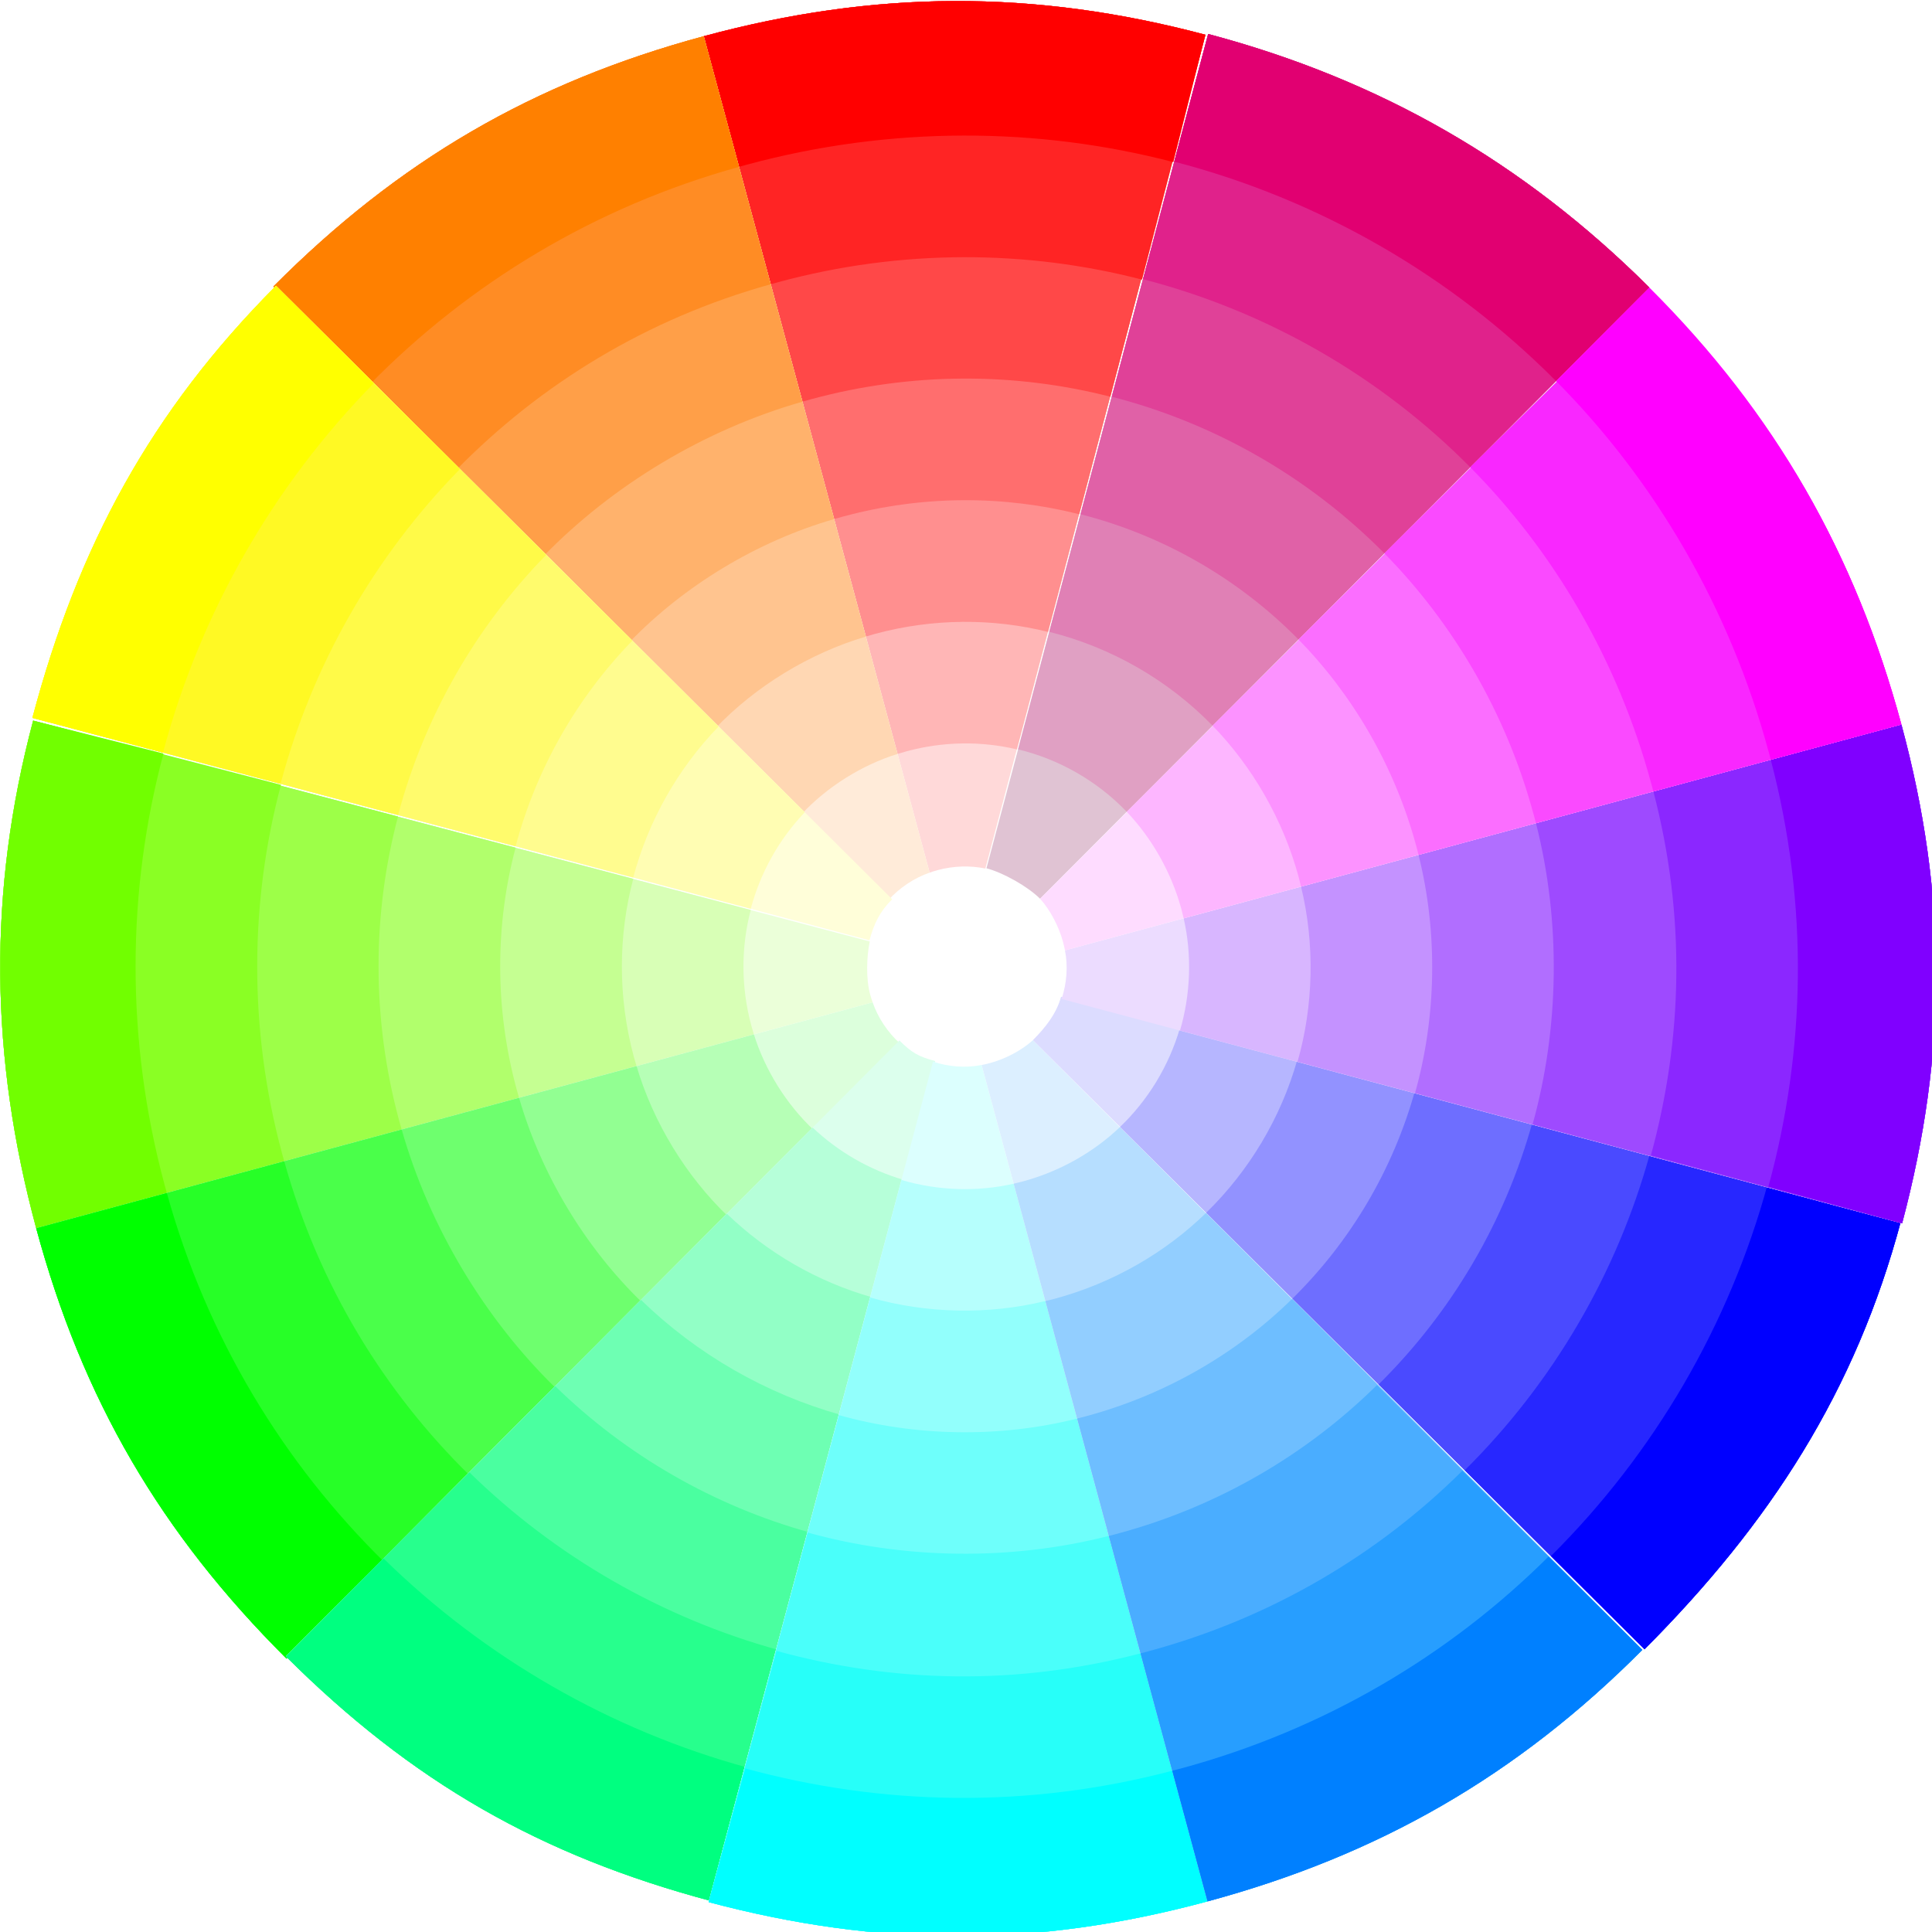
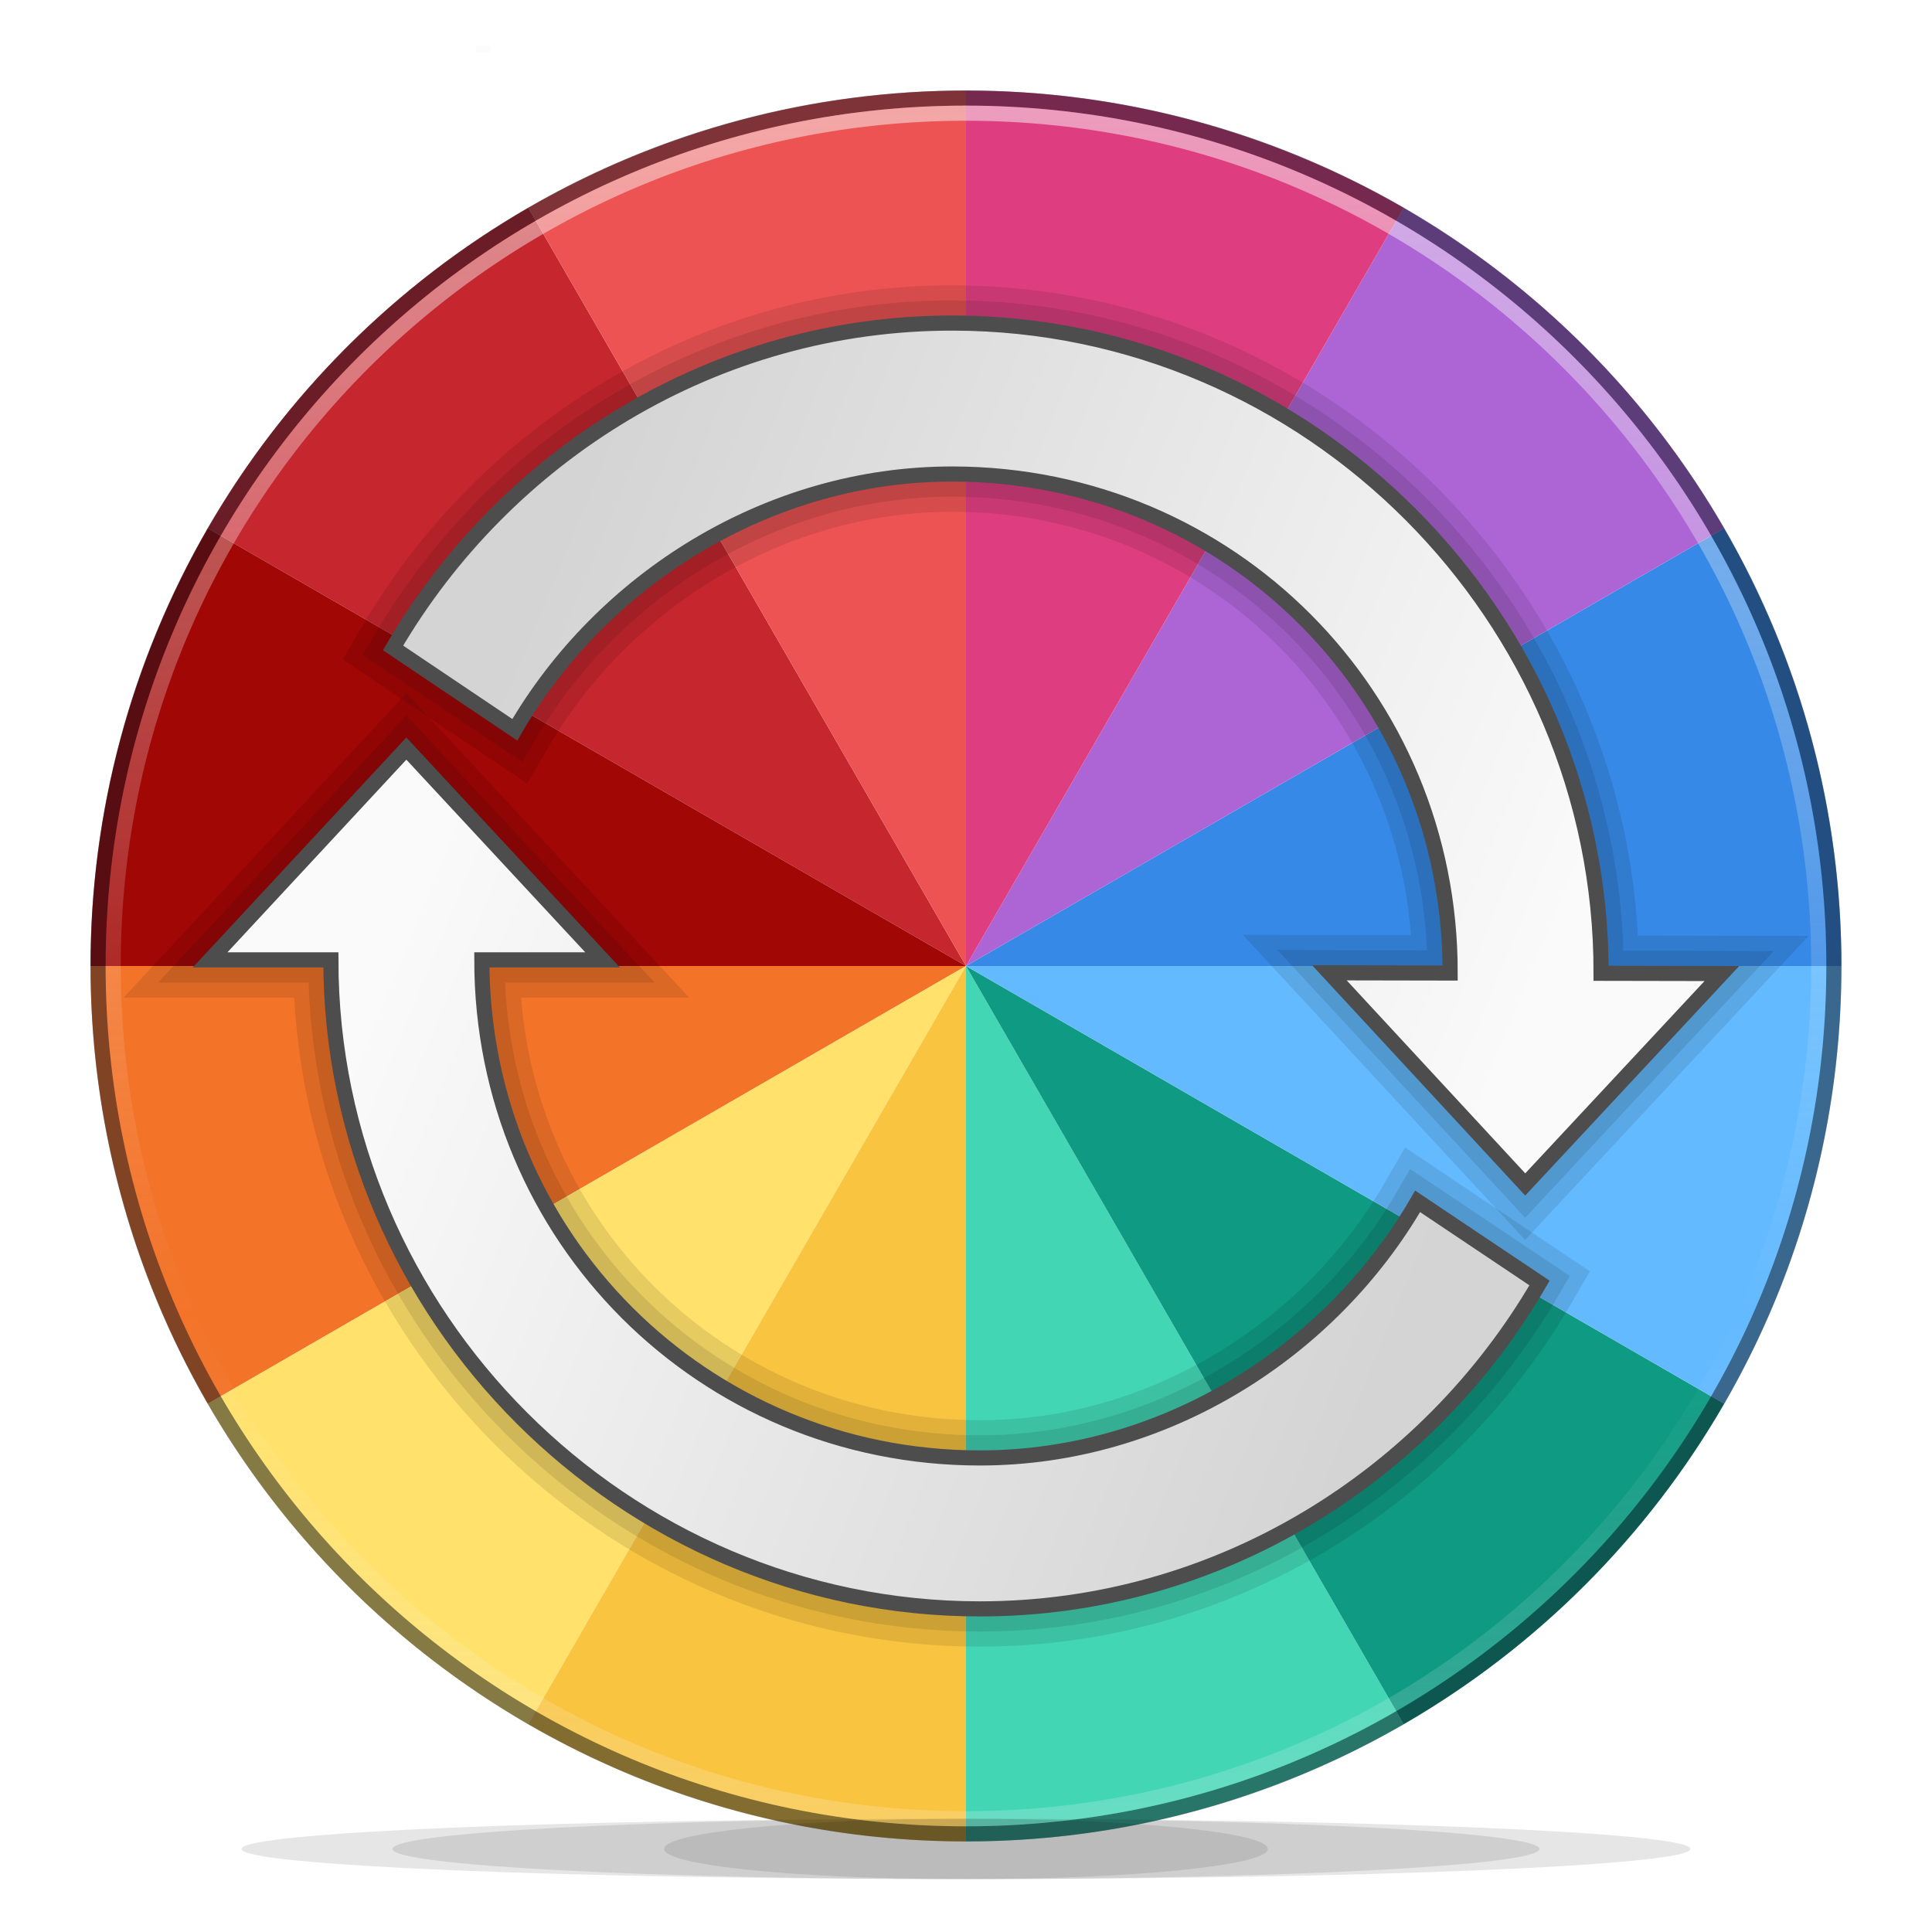
- <svg xmlns="http://www.w3.org/2000/svg" id="Layer_1" enable-background="new 0 0 360 360" xml:space="preserve" viewBox="0 0 360 360" version="1.1" y="0px" x="0px">
-   <g>
- </g>
-   <g>
-     <g>
-       <path d="m193.8 167.46l113.52-113.89c-23.457-23.36-50.2-38.727-82.193-47.23l-41.313 155.45c3.15 0.84 7.66 3.37 9.98 5.67z" fill="#E0C3D3" />
-       <path d="m209.95 151.26l97.367-97.688c-23.457-23.36-50.2-38.727-82.193-47.23l-35.43 133.29c7.71 1.86 14.76 5.91 20.25 11.63z" fill="#E0A0C3" />
-       <path d="m225.94 135.21l81.375-81.643c-23.457-23.36-50.2-38.727-82.193-47.23l-29.61 111.4c11.55 2.89 22.11 8.95 30.42 17.47z" fill="#E080B5" />
-       <path d="m241.95 119.15l65.369-65.585c-23.457-23.36-50.2-38.727-82.193-47.23l-23.784 89.491c15.38 3.919 29.46 12.004 40.6 23.324z" fill="#E061A7" />
-       <path d="m257.95 103.1l49.371-49.533c-23.457-23.36-50.2-38.727-82.193-47.23l-17.962 67.589c19.22 4.944 36.82 15.052 50.78 29.174z" fill="#E04198" />
-       <path d="m273.95 87.05l33.373-33.482c-23.457-23.36-50.2-38.727-82.193-47.23l-12.142 45.687c23.07 5.968 44.18 18.099 60.96 35.025z" fill="#E0228B" />
-       <path d="m289.94 70.999l17.375-17.431c-23.457-23.36-50.2-38.728-82.193-47.231l-6.321 23.784c26.91 6.994 51.54 21.148 71.13 40.878z" fill="#E10071" />
+ <svg xmlns="http://www.w3.org/2000/svg" xmlns:xlink="http://www.w3.org/1999/xlink" width="128" height="128" viewBox="0 0 33.867 33.867" version="1.1" id="svg5">
+   <defs id="defs2">
+     <linearGradient id="linearGradient12158">
+       <stop style="stop-color:#d4d4d4;stop-opacity:1" offset="0" id="stop12154" />
+       <stop style="stop-color:#fafafa;stop-opacity:1" offset="1" id="stop12156" />
+     </linearGradient>
+     <linearGradient id="linearGradient1287">
+       <stop style="stop-color:#fafafa;stop-opacity:1;" offset="0" id="stop1283" />
+       <stop style="stop-color:#fafafa;stop-opacity:0" offset="0.704" id="stop1563" />
+       <stop style="stop-color:#fafafa;stop-opacity:0.4" offset="1" id="stop1285" />
+     </linearGradient>
+     <linearGradient xlink:href="#linearGradient1287" id="linearGradient1289" x1="8.467" y1="0.794" x2="8.467" y2="16.14" gradientUnits="userSpaceOnUse" gradientTransform="matrix(1.947423,0,0,1.947423,0.4451551,0.4451549)" />
+     <linearGradient xlink:href="#linearGradient12158" id="linearGradient12160" x1="12.435" y1="11.642" x2="3.44" y2="7.938" gradientUnits="userSpaceOnUse" gradientTransform="matrix(1.947423,0,0,1.947423,0.4451551,0.4451549)" />
+     <linearGradient xlink:href="#linearGradient12158" id="linearGradient7026" gradientUnits="userSpaceOnUse" gradientTransform="matrix(1.947423,0,0,1.947423,0.4451551,0.4451549)" x1="12.435" y1="11.642" x2="3.44" y2="7.938" />
+   </defs>
+   <g id="layer1" style="display:inline">
+     <path id="path848" style="fill:#c6262e;fill-opacity:1;stroke-width:1;stroke-linecap:round;stroke-opacity:0.5" d="M 35 13.771 A 58 58 0 0 0 13.771 35 L 64 64 L 35 13.771 z " transform="scale(0.2645833)" />
+     <path id="path2049" style="fill:#a10705;fill-opacity:1;stroke-width:1;stroke-linecap:round;stroke-opacity:0.5" d="M 13.771 35 A 58 58 0 0 0 6 64 L 64 64 L 13.771 35 z " transform="scale(0.2645833)" />
+     <path id="path2047" style="fill:#f37329;fill-opacity:1;stroke-width:1;stroke-linecap:round;stroke-opacity:0.5" d="M 6 64 A 58 58 0 0 0 13.771 93 L 64 64 L 6 64 z " transform="scale(0.2645833)" />
+     <path id="path2045" style="fill:#ffe16b;fill-opacity:1;stroke-width:1;stroke-linecap:round;stroke-opacity:0.5" d="M 64 64 L 13.771 93 A 58 58 0 0 0 35 114.229 L 64 64 z " transform="scale(0.2645833)" />
+     <ellipse style="fill:#000000;stroke:none;stroke-width:0.265;stroke-linecap:round;stroke-opacity:0.5;fill-opacity:0.1" id="path880" cx="16.933" cy="32.411" rx="10.054" ry="0.529" />
+     <path id="path2043" style="fill:#f9c440;fill-opacity:1;stroke-width:1;stroke-linecap:round;stroke-opacity:0.5" d="M 64 64 L 35 114.229 A 58 58 0 0 0 64 122 L 64 64 z " transform="scale(0.2645833)" />
+     <path id="path2041" style="fill:#43d6b5;fill-opacity:1;stroke-width:1;stroke-linecap:round;stroke-opacity:0.5" d="M 64 64 L 64 122 A 58 58 0 0 0 93 114.229 L 64 64 z " transform="scale(0.2645833)" />
+     <path id="path2039" style="fill:#0e9a83;fill-opacity:1;stroke-width:1;stroke-linecap:round;stroke-opacity:0.5" d="M 64 64 L 93 114.229 A 58 58 0 0 0 114.229 93 L 64 64 z " transform="scale(0.2645833)" />
+     <path id="path2037" style="fill:#64baff;fill-opacity:1;stroke-width:1;stroke-linecap:round;stroke-opacity:0.5" d="M 64 64 L 114.229 93 A 58 58 0 0 0 122 64 L 64 64 z " transform="scale(0.2645833)" />
+     <path id="path2035" style="fill:#3689e6;fill-opacity:1;stroke-width:1;stroke-linecap:round;stroke-opacity:0.5" d="M 114.225 35 L 64 64 L 122 64 A 58 58 0 0 0 114.225 35 z " transform="scale(0.2645833)" />
+     <path id="path2033" style="fill:#ad65d6;fill-opacity:1;stroke-width:1;stroke-linecap:round;stroke-opacity:0.5" d="M 93 13.775 L 64 64 L 114.225 35 A 58 58 0 0 0 93 13.775 z " transform="scale(0.2645833)" />
+     <path id="path2031" style="fill:#ed5353;fill-opacity:1;stroke-width:1;stroke-linecap:round;stroke-opacity:0.5" d="M 64 6 A 58 58 0 0 0 35 13.771 L 64 64 L 64 6 z " transform="scale(0.2645833)" />
+     <path id="path2029" style="fill:#de3e80;fill-opacity:1;stroke-width:1;stroke-linecap:round;stroke-opacity:0.5" d="M 64 6 L 64 64 L 93 13.775 A 58 58 0 0 0 64 6 z " transform="scale(0.2645833)" />
+     <circle style="fill:none;fill-opacity:1;stroke:#0e141f;stroke-width:0.265;stroke-linecap:round;stroke-opacity:0.5" id="circle1069" cx="16.933" cy="16.933" r="15.214" />
+     <circle style="fill:none;fill-opacity:1;stroke:url(#linearGradient1289);stroke-width:0.265;stroke-linecap:round;stroke-opacity:0.5" id="circle1239" cx="16.933" cy="16.933" r="14.949" />
+     <ellipse style="fill:none;fill-opacity:1;stroke:#fafafa;stroke-width:0.265;stroke-linecap:round;stroke-opacity:0.5" id="path1281" cx="8.467" cy="0.86" rx="1.8799776e-15" ry="0.066" />
+     <ellipse style="fill:#000000;fill-opacity:0.1;stroke:none;stroke-width:0.265;stroke-linecap:round;stroke-opacity:0.5" id="ellipse1024" cx="16.933" cy="32.411" rx="5.292" ry="0.529" />
+     <ellipse style="fill:#000000;fill-opacity:0.1;stroke:none;stroke-width:0.265;stroke-linecap:round;stroke-opacity:0.5" id="ellipse1026" cx="16.933" cy="32.411" rx="12.7" ry="0.529" />
+   </g>
+   <g id="layer2" style="display:inline">
+     <g id="g7014">
+       <path id="path6543" style="color:#000000;fill:none;fill-opacity:1;stroke:#000000;stroke-width:0.794;stroke-linecap:round;stroke-miterlimit:4;stroke-dasharray:none;stroke-opacity:0.1" d="m 7.123,13.122 -3.44,3.704 h 2.117 c 0,6.245 5.132,11.377 11.377,11.377 4.184,0 7.846,-2.328 9.81,-5.713 L 24.85,21.059 c -1.511,2.62 -4.419,4.498 -7.673,4.498 -4.853,0 -8.731,-3.878 -8.731,-8.731 h 2.117 z" />
+       <path id="path6599" style="color:#000000;fill:none;fill-opacity:1;stroke:#000000;stroke-width:1.323;stroke-linecap:round;stroke-miterlimit:4;stroke-dasharray:none;stroke-opacity:0.1" d="m 7.123,13.122 -3.44,3.704 h 2.117 c 0,6.245 5.132,11.377 11.377,11.377 4.184,0 7.846,-2.328 9.81,-5.713 L 24.85,21.059 c -1.511,2.62 -4.419,4.498 -7.673,4.498 -4.853,0 -8.731,-3.878 -8.731,-8.731 h 2.117 z" />
+       <g id="g6922">
+         <path id="circle10068" style="color:#000000;fill:url(#linearGradient12160);fill-opacity:1;stroke:#4d4d4d;stroke-width:0.265;stroke-linecap:round;stroke-miterlimit:4;stroke-dasharray:none" d="m 7.123,13.122 -3.44,3.704 h 2.117 c 0,6.245 5.132,11.377 11.377,11.377 4.184,0 7.846,-2.328 9.81,-5.713 L 24.85,21.059 c -1.511,2.62 -4.419,4.498 -7.673,4.498 -4.853,0 -8.731,-3.878 -8.731,-8.731 h 2.117 z" />
+       </g>
    </g>
-     <g>
-       <path d="m174.73 162.13c2.934-0.792 6.094-0.876 8.876-0.292l41-155.36c-31.994-8.502-61.625-8.332-93.483 0.274l42.101 155.85c-0.01-0.02 1.13-0.37 1.5-0.47z" fill="#FFD9D9" />
-       <path d="m168.93 139.99c6.926-1.871 14.036-1.906 20.556-0.349l35.12-133.16c-31.994-8.502-61.625-8.332-93.483 0.274l36.127 133.73c0.95-0.27 1.19-0.36 1.67-0.49z" fill="#FFB6B6" />
-       <path d="m163.03 118.12c10.904-2.946 22.03-2.917 32.267-0.373l29.31-111.27c-31.994-8.502-61.625-8.332-93.483 0.274l30.218 111.86c0.96-0.27 1.19-0.36 1.68-0.49z" fill="#FF8F8F" />
-       <path d="m157.12 96.243c14.884-4.021 30.029-3.944 43.982-0.413l23.51-89.354c-31.994-8.502-61.625-8.332-93.483 0.274l24.304 89.968c0.96-0.268 1.2-0.344 1.69-0.475z" fill="#FF6E6E" />
-       <path d="m151.21 74.369c18.863-5.096 38.024-4.964 55.695-0.446l17.71-67.447c-31.994-8.502-61.625-8.332-93.483 0.274l18.395 68.094c0.96-0.267 1.2-0.344 1.69-0.475z" fill="#FF4848" />
-       <path d="m145.06 52.56c22.919-6.191 46.298-6.016 67.745-0.456l11.81-45.628c-31.994-8.502-61.625-8.332-93.483 0.274l12.484 46.214c0.97-0.263 1.13-0.317 1.45-0.404z" fill="#FF2424" />
-       <path d="m139.15 30.685c26.906-7.269 54.312-7.036 79.48-0.483l5.978-23.726c-31.994-8.502-61.625-8.332-93.483 0.274l6.575 24.34c0.97-0.262 1.13-0.318 1.45-0.405z" fill="#FF0000" />
-     </g>
-     <g>
-       <path d="m173.23 162.6l-42.1-155.85c-31.858 8.606-56.824 23.185-80.185 46.64l114.57 114.36c2.08-2.33 4.86-4.17 7.71-5.15z" fill="#FFEBD9" />
-       <path d="m167.25 140.48l-36.12-133.73c-31.858 8.606-56.824 23.185-80.185 46.64l98.442 98.288c4.77-5.09 11.17-9.11 17.86-11.2z" fill="#FFD7B3" />
-       <path d="m161.34 118.61l-30.21-111.86c-31.858 8.606-56.824 23.185-80.185 46.64l82.386 82.283c7.49-7.82 17.47-13.93 28.01-17.06z" fill="#FFC48F" />
-       <path d="m155.43 96.719l-24.3-89.969c-31.858 8.606-56.824 23.185-80.185 46.64l66.336 66.282c10.2-10.55 23.74-18.78 38.15-22.951z" fill="#FFB26C" />
-       <path d="m149.52 74.845l-18.39-68.095c-31.858 8.606-56.824 23.185-80.185 46.64l50.287 50.283c12.91-13.273 30.02-23.612 48.29-28.825z" fill="#FF9F48" />
-       <path d="m143.61 52.964l-12.48-46.214c-31.858 8.606-56.824 23.185-80.185 46.64l34.05 34.204c15.705-16.028 35.495-28.198 58.615-34.63z" fill="#FF8C24" />
-       <path d="m137.7 31.091l-6.575-24.34c-31.858 8.606-56.824 23.185-80.185 46.64l17.99 18.216c18.435-18.762 41.795-33.041 68.775-40.516z" fill="#FF8000" />
-     </g>
-     <g>
-       <path d="m166.24 167.56l-114.82-114.3c-23.36 23.457-36.884 48.514-45.386 80.507l155.98 41.453c0.85-3.15 1.92-5.35 4.23-7.66z" fill="#FFFED9" />
-       <path d="m149.96 151.35l-98.535-98.09c-23.36 23.457-36.884 48.514-45.386 80.507l133.85 35.573c1.8-6.74 5.26-12.94 10.07-17.99z" fill="#FFFDB3" />
-       <path d="m133.9 135.37l-82.475-82.11c-23.36 23.457-36.884 48.514-45.386 80.507l111.95 29.753c2.82-10.58 8.31-20.29 15.91-28.15z" fill="#FFFC8F" />
-       <path d="m117.84 119.37l-66.415-66.11c-23.36 23.457-36.884 48.514-45.386 80.507l90.037 23.929c3.845-14.42 11.364-27.64 21.764-38.33z" fill="#FFFB6C" />
-       <path d="m101.78 103.39l-50.355-50.13c-23.36 23.457-36.884 48.514-45.386 80.507l68.136 18.108c4.869-18.26 14.403-34.99 27.605-48.49z" fill="#FFFA48" />
-       <path d="m85.716 87.398l-34.291-34.138c-23.36 23.457-36.884 48.514-45.386 80.507l46.235 12.288c5.893-22.09 17.445-42.34 33.442-58.662z" fill="#FFF924" />
-       <path d="m69.657 71.411l-18.232-18.151c-23.36 23.457-36.884 48.514-45.386 80.507l24.334 6.468c6.917-25.93 20.488-49.694 39.284-68.829z" fill="#FFFF00" />
-     </g>
-     <g>
-       <path d="m162.13 185.27c-0.792-2.934-0.647-7.06-0.061-9.842l-155.89-41.15c-8.503 31.994-8.034 62.733 0.572 94.591l155.85-42.1c-0.02 0.01-0.37-1.13-0.47-1.5z" fill="#EBFFD9" />
-       <path d="m139.99 191.07c-1.963-7.268-1.891-14.725-0.095-21.517l-133.72-35.27c-8.503 31.994-8.034 62.733 0.572 94.591l133.73-36.127c-0.27-0.96-0.36-1.19-0.49-1.67z" fill="#D8FFB6" />
-       <path d="m118.12 196.98c-3.039-11.249-2.905-22.722-0.121-33.231l-111.82-29.47c-8.503 31.994-8.034 62.733 0.572 94.591l111.86-30.218c-0.27-0.96-0.36-1.19-0.49-1.67z" fill="#C5FF92" />
-       <path d="m96.244 202.89c-4.114-15.228-3.942-30.725-0.169-44.949l-89.897-23.66c-8.503 31.994-8.034 62.733 0.572 94.591l89.968-24.304c-0.268-0.97-0.343-1.2-0.474-1.68z" fill="#B1FF6C" />
-       <path d="m74.371 208.8c-5.189-19.208-4.962-38.724-0.201-56.666l-67.992-17.85c-8.503 31.994-8.034 62.733 0.572 94.591l68.094-18.395c-0.267-0.96-0.343-1.2-0.473-1.68z" fill="#9DFF48" />
-       <path d="m52.563 214.95c-6.285-23.265-6.011-46.996-0.205-68.714l-46.18-11.96c-8.503 31.994-8.034 62.733 0.572 94.591l46.214-12.484c-0.263-0.97-0.315-1.12-0.401-1.44z" fill="#8AFF24" />
-       <path d="m30.688 220.86c-7.362-27.251-7.029-55.011-0.229-80.452l-24.28-6.125c-8.503 31.994-8.034 62.733 0.572 94.591l24.34-6.575c-0.264-0.97-0.317-1.12-0.403-1.44z" fill="#71FF00" />
-     </g>
-     <g>
-       <path d="m162.6 186.77l-155.85 42.1c8.606 31.857 23.185 56.824 46.641 80.185l114.36-114.57c-2.33-2.09-4.17-4.87-5.15-7.72z" fill="#DCFFDC" />
-       <path d="m140.48 192.75l-133.73 36.12c8.606 31.857 23.185 56.824 46.641 80.185l98.286-98.442c-5.1-4.78-9.11-11.18-11.2-17.87z" fill="#B6FFB6" />
-       <path d="m118.61 198.66l-111.86 30.21c8.606 31.857 23.185 56.824 46.641 80.185l82.281-82.387c-7.82-7.49-13.93-17.47-17.06-28.01z" fill="#92FF92" />
-       <path d="m96.719 204.57l-89.969 24.3c8.606 31.857 23.185 56.824 46.641 80.185l66.28-66.336c-10.55-10.2-18.78-23.74-22.951-38.15z" fill="#6EFF6E" />
-       <path d="m74.845 210.48l-68.095 18.39c8.606 31.857 23.185 56.824 46.641 80.185l50.281-50.287c-13.274-12.92-23.614-30.02-28.825-48.29z" fill="#4AFF4A" />
-       <path d="m52.964 216.39l-46.214 12.48c8.606 31.857 23.185 56.824 46.641 80.185l34.202-34.049c-16.028-15.71-28.198-35.5-34.629-58.62z" fill="#27FF27" />
-       <path d="m31.091 222.3l-24.34 6.575c8.606 31.857 23.185 56.824 46.641 80.185l18.214-17.989c-18.763-18.43-33.043-41.79-40.515-68.77z" fill="#00FF00" />
-     </g>
-     <g>
-       <path d="m167.59 193.87l-114.31 114.78c23.455 23.359 47.388 37.112 79.381 45.616l41.606-156.55c-3.16-0.85-4.37-1.55-6.68-3.85z" fill="#DCFFED" />
-       <path d="m151.42 210.11l-98.14 98.54c23.455 23.359 47.388 37.112 79.381 45.616l35.721-134.41c-6.34-1.86-12.17-5.21-16.96-9.75z" fill="#B6FFD9" />
-       <path d="m135.43 226.16l-82.15 82.49c23.455 23.359 47.388 37.112 79.381 45.616l29.9-112.51c-10.18-2.89-19.52-8.26-27.13-15.6z" fill="#92FFC6" />
-       <path d="m119.43 242.22l-66.15 66.43c23.456 23.359 47.388 37.112 79.381 45.616l24.079-90.603c-14.02-3.92-26.87-11.31-37.31-21.45z" fill="#6EFFB3" />
-       <path d="m103.44 258.28l-50.16 50.37c23.455 23.359 47.388 37.112 79.381 45.616l18.258-68.701c-17.86-4.95-34.22-14.35-47.48-27.29z" fill="#4AFFA0" />
-       <path d="m87.451 274.34l-34.17 34.31c23.455 23.359 47.388 37.112 79.381 45.616l12.438-46.801c-21.69-5.97-41.58-17.4-57.649-33.13z" fill="#27FF8D" />
-       <path d="m71.459 290.39l-18.179 18.26c23.455 23.359 47.388 37.112 79.381 45.616l6.618-24.9c-25.53-6.99-48.93-20.44-67.821-38.98z" fill="#00FF80" />
-     </g>
-     <g>
-       <path d="m173.85 197.82l-41.812 156.61c31.993 8.501 61.11 8.47 92.969-0.136l-42.101-155.85c-2.95 0.59-6.08 0.35-9.06-0.62z" fill="#DCFFFE" />
-       <path d="m167.98 219.87l-35.941 134.56c31.993 8.501 61.11 8.47 92.969-0.136l-36.127-133.73c-6.82 1.57-14.22 1.29-20.9-0.69z" fill="#B6FFFD" />
-       <path d="m162.15 241.77l-30.107 112.65c31.993 8.501 61.11 8.47 92.969-0.136l-30.219-111.86c-10.69 2.62-22.24 2.33-32.64-0.65z" fill="#92FFFC" />
-       <path d="m156.32 263.68l-24.276 90.754c31.993 8.501 61.11 8.47 92.969-0.136l-24.305-89.969c-14.54 3.66-30.26 3.33-44.38-0.64z" fill="#6EFFFB" />
-       <path d="m150.49 285.57l-18.446 68.856c31.993 8.501 61.11 8.47 92.969-0.136l-18.396-68.095c-18.41 4.7-38.28 4.34-56.12-0.63z" fill="#4AFFFA" />
-       <path d="m144.7 307.61l-12.655 46.815c31.993 8.501 61.11 8.47 92.969-0.136l-12.484-46.215c-23.22 6.1-46.19 5.49-67.83-0.45z" fill="#27FFF9" />
-       <path d="m138.88 329.52l-6.839 24.913c31.994 8.501 61.11 8.47 92.969-0.136l-6.575-24.341c-27.08 7.13-54.2 6.49-79.56-0.43z" fill="#00FFFF" />
-     </g>
-     <g>
-       <path d="m192.47 193.82c-2.109 1.906-5.088 3.48-8.022 4.273-0.373 0.101-1.527 0.377-1.533 0.354l42.101 155.85c31.857-8.606 57.647-23.407 81.009-46.862l-113.56-113.61z" fill="#DCEFFF" />
-       <path d="m208.69 210.01c-4.857 4.652-11.156 8.255-18.107 10.133-0.485 0.131-0.729 0.176-1.699 0.42l36.127 133.73c31.857-8.606 57.647-23.407 81.009-46.862l-97.33-97.42z" fill="#B6DEFF" />
-       <path d="m224.73 226.01c-7.572 7.374-17.307 13.052-28.233 16.004-0.486 0.131-0.732 0.17-1.701 0.42l30.219 111.86c31.857-8.606 57.647-23.407 81.009-46.862l-81.3-81.42z" fill="#92CEFF" />
-       <path d="m240.78 242.02c-10.285 10.097-23.467 17.838-38.372 21.864-0.484 0.131-0.729 0.186-1.696 0.438l24.305 89.969c31.857-8.606 57.647-23.407 81.009-46.862l-65.25-65.41z" fill="#6EBEFF" />
-       <path d="m208.31 285.76c-0.485 0.132-0.731 0.185-1.698 0.439l18.396 68.095c31.857-8.606 57.647-23.407 81.009-46.862l-49.444-49.336c-13 12.81-29.38 22.56-48.27 27.66z" fill="#4AADFF" />
-       <path d="m213.98 307.7c-0.324 0.088-0.49 0.122-1.456 0.38l12.484 46.215c31.857-8.606 57.647-23.407 81.009-46.862l-33.533-33.371c-15.72 15.59-35.58 27.44-58.5 33.63z" fill="#279EFF" />
-       <path d="m219.89 329.57c-0.325 0.088-0.491 0.121-1.457 0.38l6.575 24.341c31.857-8.606 57.647-23.407 81.009-46.862l-17.47-17.385c-18.43 18.34-41.75 32.27-68.65 39.53z" fill="#0080FF" />
-     </g>
-     <g>
-       <path d="m197.71 185.73c-0.843 3.153-2.941 5.768-5.242 8.083l113.97 113.5c23.359-23.456 39.325-47.987 47.829-79.98l-156.56-41.6z" fill="#DCDCFF" />
-       <path d="m219.85 191.62c-2.041 6.976-5.889 13.329-11.148 18.372l97.727 97.328c23.359-23.456 39.325-47.987 47.829-79.98l-134.41-35.72z" fill="#B6B6FF" />
-       <path d="m241.75 197.44c-3.064 10.814-8.936 20.677-16.995 28.538l81.675 81.342c23.359-23.456 39.325-47.987 47.829-79.98l-112.52-29.9z" fill="#9292FF" />
-       <path d="m263.66 203.26c-4.089 14.652-11.976 28.037-22.837 38.716l65.61 65.343c23.359-23.456 39.325-47.987 47.829-79.98l-90.6-24.08z" fill="#6E6EFF" />
-       <path d="m285.56 209.08c-5.112 18.491-15.019 35.392-28.682 48.887l49.554 49.352c23.359-23.456 39.325-47.987 47.829-79.98l-68.7-18.26z" fill="#4A4AFF" />
-       <path d="m307.46 214.9c-6.137 22.329-18.063 42.745-34.525 59.06l33.496 33.358c23.359-23.456 39.325-47.987 47.829-79.98l-46.81-12.44z" fill="#2727FF" />
-       <path d="m329.36 220.72c-7.161 26.167-21.104 50.1-40.368 69.23l17.438 17.366c23.359-23.456 39.325-47.987 47.829-79.98l-24.9-6.62z" fill="#0000FF" />
-     </g>
-     <g>
-       <path d="m198.44 177.09c0.588 2.949 0.342 6.08-0.624 9.056l156.61 41.813c8.501-31.994 8.47-61.111-0.136-92.969l-155.85 42.1z" fill="#ECDCFF" />
-       <path d="m220.56 171.12c1.57 6.827 1.293 14.228-0.688 20.901l134.56 35.941c8.501-31.994 8.47-61.111-0.136-92.969l-133.73 36.13z" fill="#D8B6FF" />
-       <path d="m242.43 165.21c2.612 10.689 2.32 22.245-0.657 32.643l112.65 30.108c8.501-31.994 8.47-61.111-0.136-92.969l-111.85 30.22z" fill="#C492FF" />
-       <path d="m264.32 159.29c3.655 14.55 3.324 30.265-0.649 44.388l90.754 24.277c8.501-31.994 8.47-61.111-0.136-92.969l-89.96 24.3z" fill="#B16EFF" />
-       <path d="m286.2 153.38c4.699 18.412 4.345 38.281-0.625 56.128l68.855 18.446c8.501-31.994 8.47-61.111-0.136-92.969l-68.1 18.39z" fill="#9E4AFF" />
-       <path d="m308.08 147.47c6.088 23.216 5.471 46.185-0.464 67.83l46.814 12.655c8.501-31.994 8.47-61.111-0.136-92.969l-46.21 12.48z" fill="#8B27FF" />
-       <path d="m329.95 141.56c7.131 27.078 6.49 54.192-0.435 79.554l24.911 6.84c8.501-31.994 8.47-61.111-0.136-92.969l-24.34 6.58z" fill="#8000FF" />
-     </g>
-     <g>
-       <path d="m198.09 175.56c0.101 0.374 0.377 1.528 0.354 1.534l155.85-42.101c-8.606-31.858-23.408-57.649-46.862-81.009l-113.63 113.48c1.9 2.11 3.5 5.16 4.29 8.1z" fill="#FEDCFF" />
-       <path d="m220.14 169.42c0.131 0.486 0.176 0.729 0.42 1.699l133.73-36.126c-8.606-31.858-23.407-57.648-46.862-81.009l-97.479 97.275c4.61 4.84 8.32 11.25 10.19 18.16z" fill="#FDB6FF" />
-       <path d="m242.01 163.51c0.131 0.484 0.169 0.729 0.419 1.697l111.86-30.218c-8.606-31.858-23.408-57.649-46.862-81.009l-81.486 81.231c7.34 7.56 13.13 17.41 16.07 28.3z" fill="#FC92FF" />
-       <path d="m263.89 157.6c0.13 0.484 0.185 0.725 0.438 1.692l89.969-24.304c-8.606-31.858-23.408-57.649-46.862-81.009l-65.48 65.173c10.06 10.28 17.91 23.57 21.93 38.45z" fill="#FB6EFF" />
-       <path d="m285.76 151.69c0.131 0.483 0.183 0.724 0.438 1.69l68.095-18.395c-8.606-31.858-23.408-57.649-46.862-81.009l-49.482 49.121c12.79 13 22.71 29.74 27.8 48.6z" fill="#FA4AFF" />
-       <path d="m307.7 146.03c0.087 0.321 0.12 0.48 0.378 1.447l46.215-12.484c-8.606-31.858-23.408-57.649-46.862-81.009l-33.484 33.07c15.59 15.719 27.55 36.039 33.74 58.969z" fill="#F927FF" />
-       <path d="m329.58 140.12c0.086 0.321 0.118 0.48 0.377 1.446l24.341-6.575c-8.606-31.858-23.52-58.061-46.974-81.421l-17.375 17.432c18.32 18.435 32.35 42.199 39.62 69.109z" fill="#FF00FF" />
+     <g id="g7024" transform="rotate(-179.893,16.93333,16.93333)">
+       <path id="path7016" style="color:#000000;fill:none;fill-opacity:1;stroke:#000000;stroke-width:0.794;stroke-linecap:round;stroke-miterlimit:4;stroke-dasharray:none;stroke-opacity:0.1" d="m 7.123,13.122 -3.44,3.704 h 2.117 c 0,6.245 5.132,11.377 11.377,11.377 4.184,0 7.846,-2.328 9.81,-5.713 L 24.85,21.059 c -1.511,2.62 -4.419,4.498 -7.673,4.498 -4.853,0 -8.731,-3.878 -8.731,-8.731 h 2.117 z" />
+       <path id="path7018" style="color:#000000;fill:none;fill-opacity:1;stroke:#000000;stroke-width:1.323;stroke-linecap:round;stroke-miterlimit:4;stroke-dasharray:none;stroke-opacity:0.1" d="m 7.123,13.122 -3.44,3.704 h 2.117 c 0,6.245 5.132,11.377 11.377,11.377 4.184,0 7.846,-2.328 9.81,-5.713 L 24.85,21.059 c -1.511,2.62 -4.419,4.498 -7.673,4.498 -4.853,0 -8.731,-3.878 -8.731,-8.731 h 2.117 z" />
+       <g id="g7022">
+         <path id="path7020" style="color:#000000;fill:url(#linearGradient7026);fill-opacity:1;stroke:#4d4d4d;stroke-width:0.265;stroke-linecap:round;stroke-miterlimit:4;stroke-dasharray:none" d="m 7.123,13.122 -3.44,3.704 h 2.117 c 0,6.245 5.132,11.377 11.377,11.377 4.184,0 7.846,-2.328 9.81,-5.713 L 24.85,21.059 c -1.511,2.62 -4.419,4.498 -7.673,4.498 -4.853,0 -8.731,-3.878 -8.731,-8.731 h 2.117 z" />
+       </g>
    </g>
  </g>
</svg>
